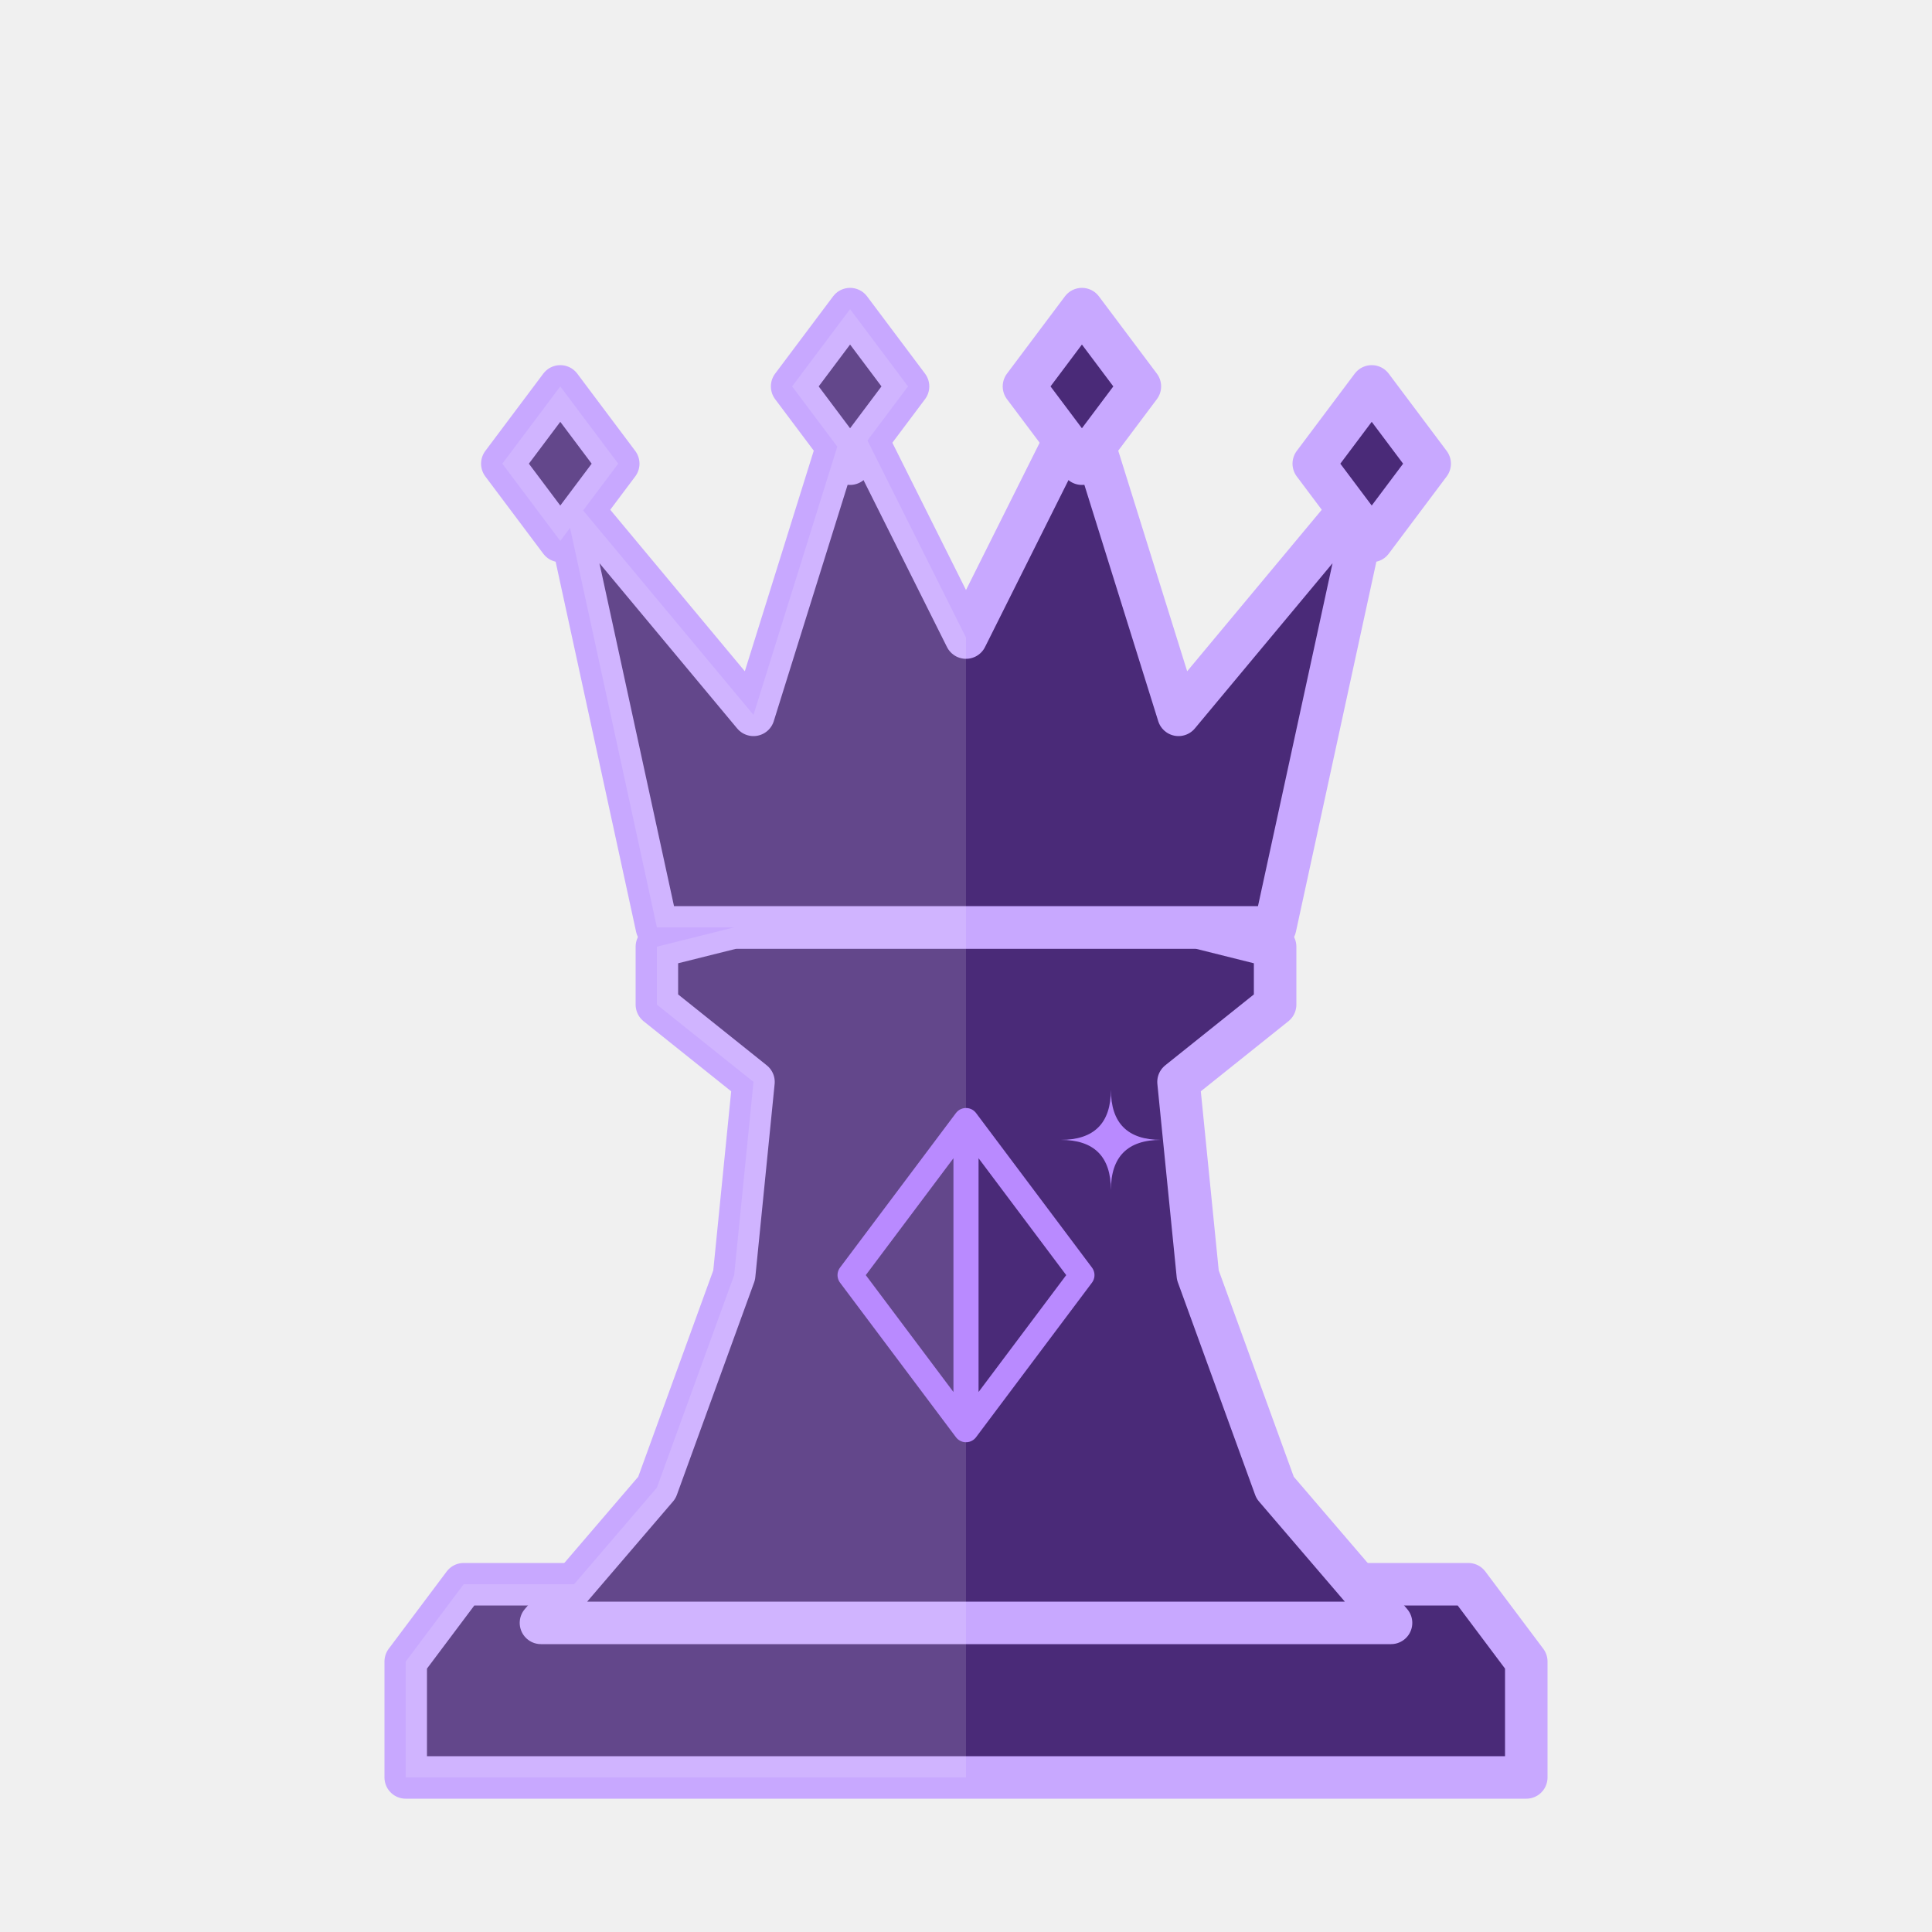
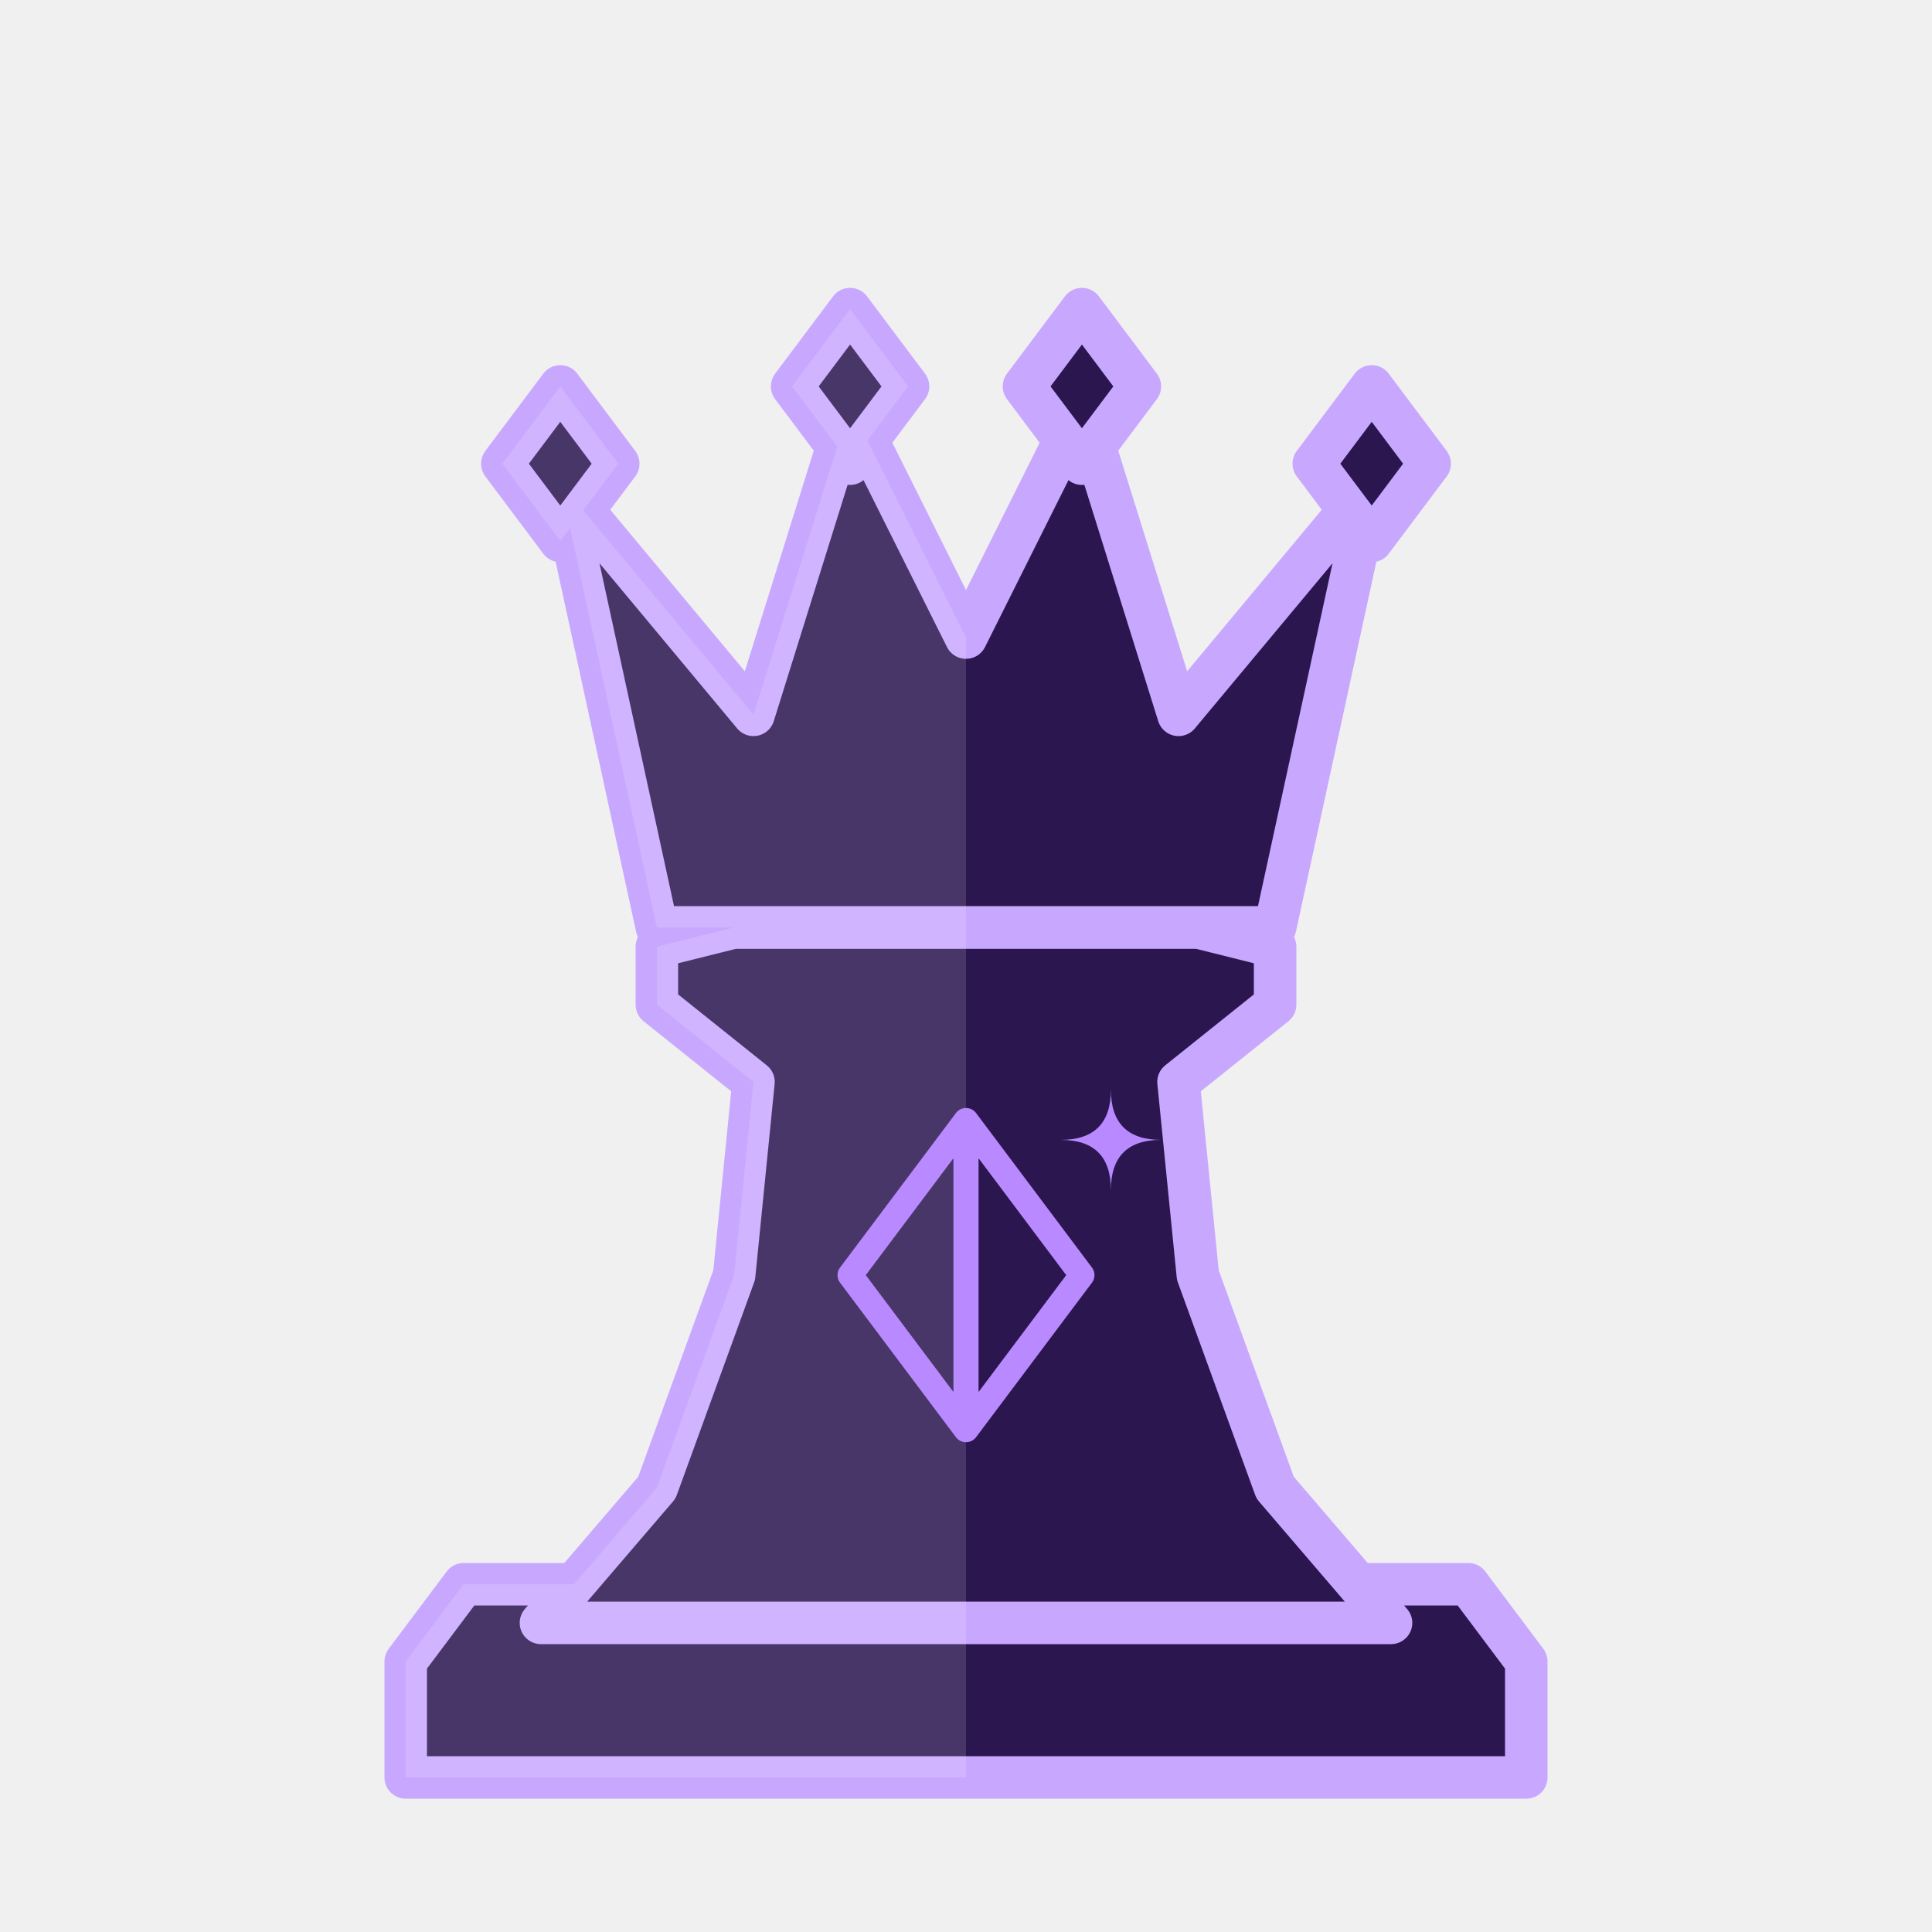
<svg xmlns="http://www.w3.org/2000/svg" width="45" height="45" viewBox="0 0 100 100">
  <defs>
    <clipPath id="c">
      <rect x="0" width="50" height="100" />
    </clipPath>
  </defs>
-   <g fill="#4A2A78" stroke="#C8A8FF" stroke-width="2.2" stroke-linejoin="round">
+   <g fill="#2C1650" stroke="#C8A8FF" stroke-width="2.2" stroke-linejoin="round">
    <path d="M24 82h52l3 4v6H21v-6z" />
    <path d="M28 84L34 77L38 66L39 56L34 52L34 49L38 48L62 48L66 49L66 52L61 56L62 66L66 77L72 84Z" />
    <path d="M34 48L29 25l10 12 5-16 6 12 6-12 5 16 10-12-5 23z" />
    <path d="M29 20L32 24L29 28L26 24Z" />
    <path d="M44 16L47 20L44 24L41 20Z" />
    <path d="M56 16L59 20L56 24L53 20Z" />
    <path d="M71 20L74 24L71 28L68 24Z" />
  </g>
  <g clip-path="url(#c)" fill="#fff" opacity=".14">
    <path d="M24 82h52l3 4v6H21v-6z" />
    <path d="M28 84L34 77L38 66L39 56L34 52L34 49L38 48L62 48L66 49L66 52L61 56L62 66L66 77L72 84Z" />
    <path d="M34 48L29 25l10 12 5-16 6 12 6-12 5 16 10-12-5 23z" />
    <path d="M29 20L32 24L29 28L26 24Z" />
    <path d="M44 16L47 20L44 24L41 20Z" />
    <path d="M56 16L59 20L56 24L53 20Z" />
    <path d="M71 20L74 24L71 28L68 24Z" />
  </g>
  <path d="M50 58L56 66L50 74L44 66ZM50 58V74" fill="none" stroke="#B98AFF" stroke-width="1.3" stroke-linejoin="round" />
  <path d="M57.5 56.4Q57.5 59 60.1 59Q57.5 59 57.5 61.6Q57.5 59 54.9 59Q57.5 59 57.5 56.4z" fill="#B98AFF" />
</svg>
